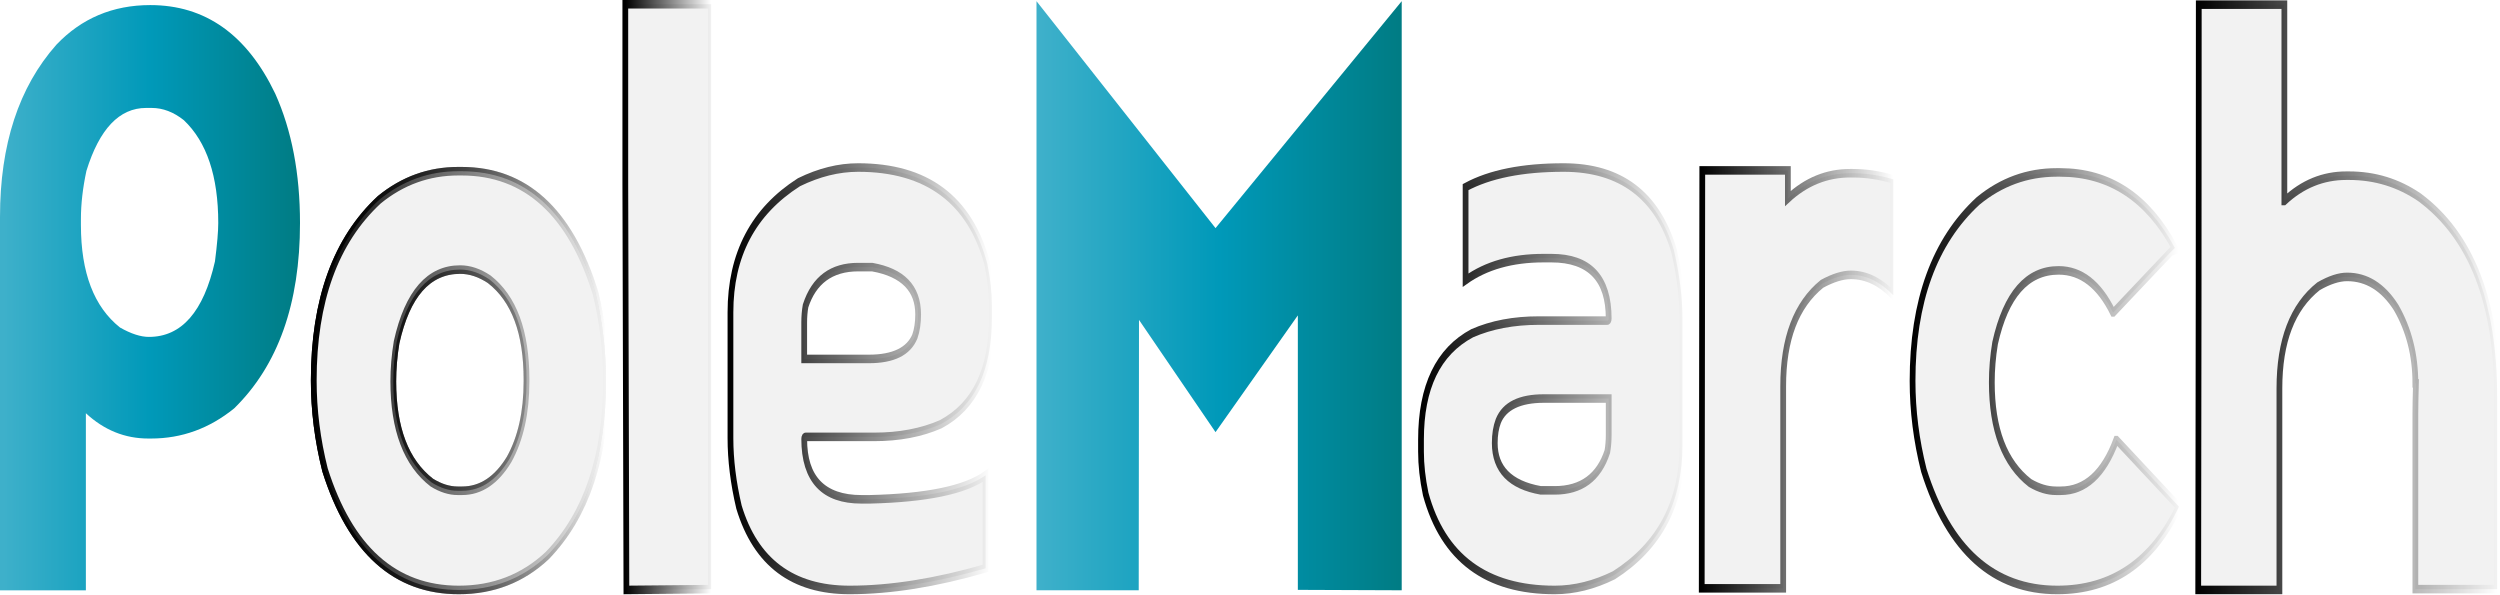
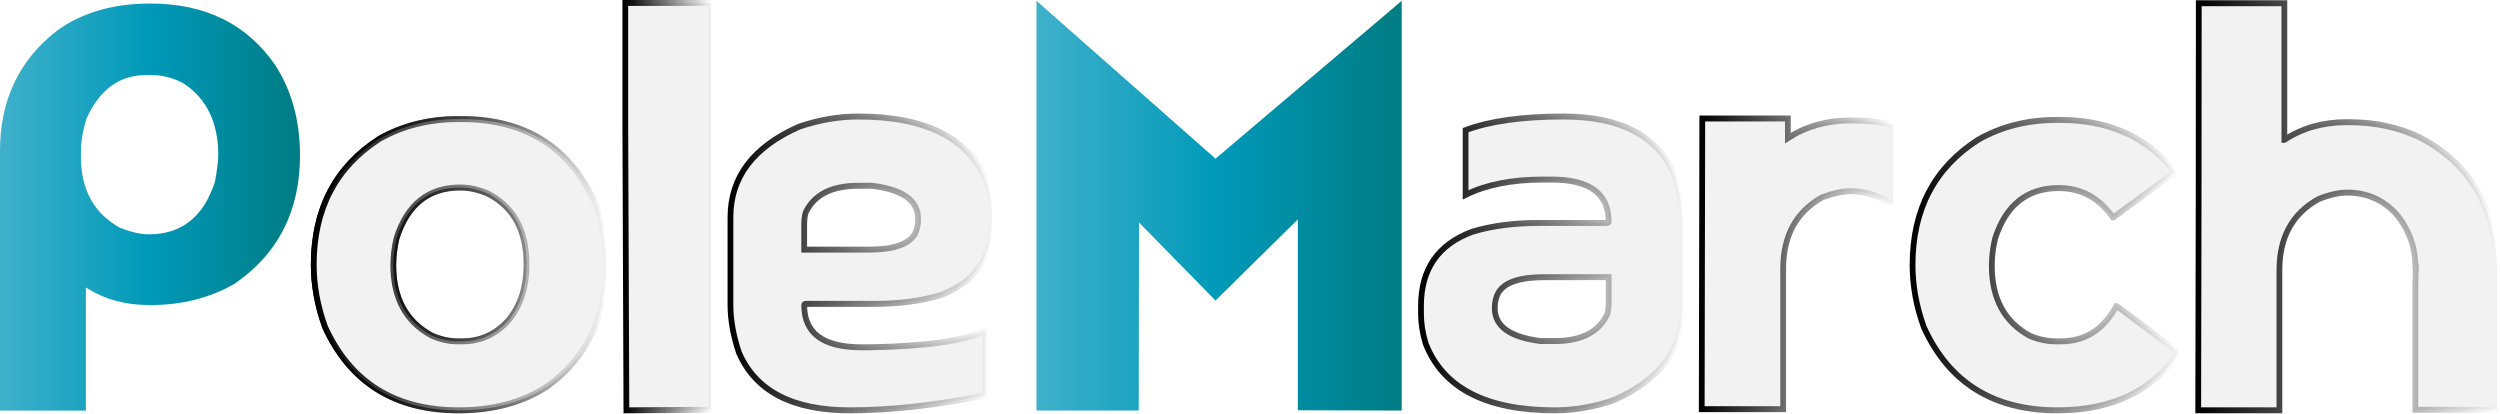
- <svg xmlns="http://www.w3.org/2000/svg" xmlns:ns1="http://www.openswatchbook.org/uri/2009/osb" xmlns:xlink="http://www.w3.org/1999/xlink" version="1.1" id="Layer_1" x="0px" y="0px" width="2163.084" height="514.159" viewBox="0 0 2163.084 514.159" enable-background="new 0 0 1503.927 1531" xml:space="preserve">
+ <svg xmlns="http://www.w3.org/2000/svg" xmlns:ns1="http://www.openswatchbook.org/uri/2009/osb" xmlns:xlink="http://www.w3.org/1999/xlink" version="1.1" id="Layer_1" x="0px" y="0px" width="2163.632" height="357.704" viewBox="0 0 2163.632 357.704" enable-background="new 0 0 1503.927 1531" xml:space="preserve">
  <defs id="defs4986">
    <linearGradient id="linearGradient13395">
      <stop style="stop-color:#000000;stop-opacity:1;" offset="0" id="stop13397" />
      <stop style="stop-color:#000000;stop-opacity:0;" offset="1" id="stop13399" />
    </linearGradient>
    <linearGradient id="linearGradient12266" ns1:paint="solid">
      <stop style="stop-color:#000000;stop-opacity:1;" offset="0" id="stop12268" />
    </linearGradient>
    <linearGradient id="linearGradient12242" ns1:paint="solid">
      <stop style="stop-color:#ffffff;stop-opacity:1;" offset="0" id="stop12244" />
    </linearGradient>
    <linearGradient id="linearGradient12182" ns1:paint="solid">
      <stop style="stop-color:#000000;stop-opacity:1;" offset="0" id="stop12184" />
    </linearGradient>
    <linearGradient id="linearGradient12178" ns1:paint="solid">
      <stop style="stop-color:#ffffff;stop-opacity:1;" offset="0" id="stop12180" />
    </linearGradient>
    <linearGradient id="linearGradient10662" ns1:paint="solid">
      <stop style="stop-color:#000000;stop-opacity:1;" offset="0" id="stop10664" />
    </linearGradient>
    <linearGradient id="linearGradient5548" ns1:paint="solid">
      <stop style="stop-color:#ffffff;stop-opacity:1;" offset="0" id="stop5550" />
    </linearGradient>
    <linearGradient xlink:href="#linearGradient13395" id="linearGradient13401" x1="941.198" y1="265.666" x2="996.404" y2="265.666" gradientUnits="userSpaceOnUse" />
    <linearGradient xlink:href="#linearGradient13395" id="linearGradient13403" x1="1297.132" y1="255.06" x2="1353.587" y2="255.06" gradientUnits="userSpaceOnUse" />
    <linearGradient xlink:href="#linearGradient13395" id="linearGradient13405" x1="1243.176" y1="265.743" x2="1293.497" y2="265.743" gradientUnits="userSpaceOnUse" />
    <linearGradient xlink:href="#linearGradient13395" id="linearGradient13407" x1="1203.356" y1="265.509" x2="1239.538" y2="265.509" gradientUnits="userSpaceOnUse" />
    <linearGradient xlink:href="#linearGradient13395" id="linearGradient13409" x1="1150.332" y1="265.431" x2="1199.717" y2="265.431" gradientUnits="userSpaceOnUse" />
    <linearGradient xlink:href="#linearGradient13395" id="linearGradient13411" x1="1019.903" y1="265.431" x2="1069.286" y2="265.431" gradientUnits="userSpaceOnUse" />
    <linearGradient xlink:href="#linearGradient13395" id="linearGradient13413" x1="1000.045" y1="255.035" x2="1016.264" y2="255.035" gradientUnits="userSpaceOnUse" />
    <linearGradient xlink:href="#linearGradient13395" id="linearGradient13415" x1="941.198" y1="265.666" x2="996.404" y2="265.666" gradientUnits="userSpaceOnUse" />
  </defs>
-   <g id="g4899" transform="matrix(4.580922,0,0,6.793094,-4040.084,-1475.406)" clip-path="none">
+   <g id="g4899" transform="matrix(4.582083,0,0,4.726008,-4041.109,-1026.451)" clip-path="none">
    <g id="g4901">
      <linearGradient id="SVGID_7_" gradientUnits="userSpaceOnUse" x1="881.938" y1="255.113" x2="938.6" y2="255.113">
        <stop offset="0.011" style="stop-color:#3EB0CA" id="stop4904" />
        <stop offset="0.5" style="stop-color:#0099B9" id="stop4906" />
        <stop offset="0.994" style="stop-color:#007C84" id="stop4908" />
      </linearGradient>
      <path d="m 898.156,292.385 -16.219,0 0,-47.565 c 0,-9.219 3.553,-16.531 10.656,-21.938 4.748,-3.36 10.658,-5.042 17.727,-5.042 10.396,0 18.264,3.761 23.602,11.28 3.119,4.679 4.678,10.172 4.678,16.479 0,10.259 -4.141,18.126 -12.424,23.601 -4.678,2.565 -9.912,3.847 -15.699,3.847 l -0.52,0 c -4.436,0 -8.369,-1.073 -11.801,-3.223 l 0,22.561 z M 923.16,245.6 c 0,-5.96 -2.166,-10.326 -6.498,-13.1 -1.941,-1.04 -3.969,-1.56 -6.082,-1.56 l -1.039,0 c -5.061,0 -8.82,2.669 -11.279,8.006 -0.695,2.184 -1.041,4.229 -1.041,6.134 l 0,0.78 c 0,6.064 2.461,10.414 7.383,13.048 2.078,0.797 3.898,1.195 5.457,1.195 6.168,0 10.328,-3.205 12.477,-9.617 0.415,-2.183 0.622,-3.811 0.622,-4.886 z" id="path4910" style="fill:url(#SVGID_7_);stroke:none" />
      <radialGradient id="SVGID_8_" cx="968.802" cy="265.666" r="27.139" gradientUnits="userSpaceOnUse">
        <stop offset="0" stroke="red" stroke-width="2" style="stop-color:#867278" id="stop4913" />
        <stop offset="0.5" stroke="red" stroke-width="4" style="stop-color:#5C4A56" id="stop4915" />
        <stop offset="1" stroke="red" stroke-width="6" style="stop-color:#433545" id="stop4917" />
      </radialGradient>
      <path d="m 968.49,238.998 0.623,0 c 12.096,0 20.533,5.182 25.316,15.543 1.316,3.639 1.975,7.348 1.975,11.125 0,9.703 -3.707,17.137 -11.123,22.301 -4.609,2.911 -10.172,4.366 -16.688,4.366 -12.061,0 -20.48,-5.095 -25.264,-15.283 -1.422,-3.812 -2.131,-7.606 -2.131,-11.384 0,-10.189 4.123,-17.865 12.371,-23.029 4.402,-2.426 9.376,-3.639 14.921,-3.639 z m -12.267,26.772 c 0,6.065 2.424,10.362 7.277,12.892 1.664,0.694 3.291,1.04 4.887,1.04 l 0.832,0 c 3.533,0 6.496,-1.334 8.889,-4.003 2.184,-2.668 3.275,-5.978 3.275,-9.929 l 0,-0.208 c 0,-6.064 -2.34,-10.327 -7.02,-12.788 -1.836,-0.831 -3.674,-1.247 -5.51,-1.247 -5.961,0 -9.963,3.085 -12.008,9.253 -0.415,1.698 -0.622,3.361 -0.622,4.99 z" id="path4919" style="opacity:1;fill:#f2f2f2;stroke:url(#linearGradient13415);stroke-width:1.088;stroke-miterlimit:4;stroke-dasharray:none;stroke-dashoffset:0" />
      <radialGradient id="SVGID_9_" cx="1008.154" cy="255.035" r="26.99" gradientUnits="userSpaceOnUse">
        <stop offset="0" style="stop-color:#867278" id="stop4922" />
        <stop offset="0.5" style="stop-color:#5C4A56" id="stop4924" />
        <stop offset="1" style="stop-color:#433545" id="stop4926" />
      </radialGradient>
      <path d="m 1000.045,217.736 16.219,0 0,74.493 -16.012,0.104 -0.207,-51.88 0,-22.717 z" id="path4928" style="opacity:1;fill:#f2f2f2;stroke:url(#linearGradient13413);stroke-width:1.088;stroke-miterlimit:4;stroke-dasharray:none;stroke-dashoffset:0" />
      <radialGradient id="SVGID_10_" cx="1044.594" cy="265.432" r="25.82" gradientUnits="userSpaceOnUse">
        <stop offset="0" style="stop-color:#867278" id="stop4931" />
        <stop offset="0.5" style="stop-color:#5C4A56" id="stop4933" />
        <stop offset="1" style="stop-color:#433545" id="stop4935" />
      </radialGradient>
      <path d="m 1042.41,292.333 c -10.777,0 -17.744,-3.517 -20.896,-10.553 -1.074,-3.084 -1.611,-6.012 -1.611,-8.785 l 0,-16.011 c 0,-7.347 4.314,-12.874 12.943,-16.583 3.777,-1.247 7.502,-1.871 11.176,-1.871 12.961,0 21.088,4.072 24.381,12.216 0.59,1.906 0.883,3.709 0.883,5.406 l 0,1.508 c 0,6.724 -3.223,11.246 -9.668,13.567 -3.639,1.075 -7.832,1.611 -12.58,1.611 l -12.943,0 c -0.174,0 -0.26,0.087 -0.26,0.261 0,5.129 3.604,7.693 10.813,7.693 l 1.508,0 c 10.777,-0.173 18.09,-1.196 21.936,-3.067 l 0,11.853 c -9.393,1.837 -17.953,2.755 -25.682,2.755 z m 12.945,-35.089 c 0,-3.327 -2.895,-5.336 -8.682,-6.03 l -2.652,0 c -5.025,0 -8.334,1.646 -9.928,4.938 -0.174,0.659 -0.26,1.37 -0.26,2.132 l 0,4.626 12.215,0 c 4.609,0 7.504,-0.952 8.682,-2.858 0.416,-0.797 0.625,-1.733 0.625,-2.808 z" id="path4937" style="opacity:1;fill:#f2f2f2;stroke:url(#linearGradient13411);stroke-width:1.088;stroke-miterlimit:4;stroke-dasharray:none;stroke-dashoffset:0" />
      <linearGradient id="SVGID_11_" gradientUnits="userSpaceOnUse" x1="1077.709" y1="254.858" x2="1146.689" y2="254.858">
        <stop offset="0.011" style="stop-color:#3EB0CA" id="stop4940" />
        <stop offset="0.5" style="stop-color:#0099B9" id="stop4942" />
        <stop offset="0.994" style="stop-color:#007C84" id="stop4944" />
      </linearGradient>
      <path d="m 1146.689,217.342 0,75.033 -19.619,-0.053 0,-34.959 -15.549,14.87 -14.453,-14.297 -0.053,34.438 -19.307,0 0,-75.033 33.813,28.907 35.168,-28.906 z" id="path4946" style="fill:url(#SVGID_11_);stroke:none" />
      <radialGradient id="SVGID_12_" cx="1175.024" cy="265.432" r="25.82" gradientUnits="userSpaceOnUse">
        <stop offset="0" style="stop-color:#867278" id="stop4949" />
        <stop offset="0.5" style="stop-color:#5C4A56" id="stop4951" />
        <stop offset="1" style="stop-color:#433545" id="stop4953" />
      </radialGradient>
      <path d="m 1177.26,238.53 c 10.742,0 17.691,3.518 20.846,10.553 1.074,3.085 1.611,6.013 1.611,8.785 l 0,16.011 c 0,7.348 -4.314,12.875 -12.943,16.583 -3.744,1.247 -7.469,1.871 -11.178,1.871 -12.961,0 -21.088,-4.071 -24.379,-12.216 -0.59,-1.906 -0.885,-3.708 -0.885,-5.406 l 0,-1.508 c 0,-6.723 3.223,-11.245 9.67,-13.567 3.639,-1.074 7.832,-1.611 12.58,-1.611 l 12.943,0 c 0.174,0 0.26,-0.087 0.26,-0.261 0,-5.128 -3.605,-7.693 -10.813,-7.693 l -1.508,0 c -5.926,0 -10.83,0.936 -14.711,2.808 l 0,-11.853 c 4.575,-1.665 10.743,-2.496 18.507,-2.496 z m -12.996,35.089 c 0,3.327 2.895,5.337 8.682,6.03 l 2.65,0 c 5.025,0 8.336,-1.646 9.93,-4.938 0.174,-0.658 0.26,-1.369 0.26,-2.132 l 0,-4.626 -12.217,0 c -4.609,0 -7.484,0.953 -8.629,2.858 -0.452,0.798 -0.676,1.734 -0.676,2.808 z" id="path4955" style="opacity:1;fill:#f2f2f2;stroke:url(#linearGradient13409);stroke-width:1.088;stroke-miterlimit:4;stroke-dasharray:none;stroke-dashoffset:0" />
      <radialGradient id="SVGID_13_" cx="1221.446" cy="265.509" r="22.756" gradientUnits="userSpaceOnUse">
        <stop offset="0" style="stop-color:#867278" id="stop4958" />
        <stop offset="0.5" style="stop-color:#5C4A56" id="stop4960" />
        <stop offset="1" style="stop-color:#433545" id="stop4962" />
      </radialGradient>
      <path d="m 1219.627,242.481 c 3.432,-2.149 7.346,-3.224 11.748,-3.224 l 0.52,0 c 2.529,0 5.076,0.26 7.643,0.779 l 0,14.764 c -2.461,-1.732 -5.131,-2.599 -8.006,-2.599 -1.561,0 -3.379,0.382 -5.459,1.144 -4.887,2.669 -7.33,7.018 -7.33,13.048 l 0,25.731 -15.387,0 c 0.07,-27.412 0.105,-45.121 0.105,-53.127 l 0,-0.104 16.166,0 0,3.588 z" id="path4964" style="opacity:1;fill:#f2f2f2;stroke:url(#linearGradient13407);stroke-width:1.088;stroke-miterlimit:4;stroke-dasharray:none;stroke-dashoffset:0" />
      <radialGradient id="SVGID_14_" cx="1268.336" cy="265.744" r="25.885" gradientUnits="userSpaceOnUse">
        <stop offset="0" style="stop-color:#867278" id="stop4967" />
        <stop offset="0.5" style="stop-color:#5C4A56" id="stop4969" />
        <stop offset="1" style="stop-color:#433545" id="stop4971" />
      </radialGradient>
      <path d="m 1270.414,239.154 0.625,0 c 9.355,0 16.582,3.206 21.676,9.617 -0.068,0 -3.934,2.737 -11.592,8.213 l -0.104,0 c -2.6,-3.569 -6.014,-5.354 -10.24,-5.354 -5.961,0 -9.965,3.085 -12.01,9.253 -0.416,1.698 -0.623,3.362 -0.623,4.99 0,6.03 2.408,10.311 7.227,12.841 1.662,0.658 3.291,0.987 4.885,0.987 l 0.885,0 c 4.643,0 8.143,-2.148 10.5,-6.446 l 0.104,0 11.75,8.474 c -4.992,7.069 -12.65,10.604 -22.977,10.604 -12.061,0 -20.465,-5.076 -25.213,-15.231 -1.422,-3.812 -2.131,-7.606 -2.131,-11.384 0,-10.154 4.123,-17.796 12.371,-22.925 4.367,-2.426 9.322,-3.639 14.867,-3.639 z" id="path4973" style="opacity:1;fill:#f2f2f2;stroke:url(#linearGradient13405);stroke-width:1.088;stroke-miterlimit:4;stroke-dasharray:none;stroke-dashoffset:0" />
      <radialGradient id="SVGID_15_" cx="1325.36" cy="255.061" r="33.061" gradientUnits="userSpaceOnUse">
        <stop offset="0" style="stop-color:#867278" id="stop4976" />
        <stop offset="0.5" style="stop-color:#5C4A56" id="stop4978" />
        <stop offset="1" style="stop-color:#433545" id="stop4980" />
      </radialGradient>
      <path d="m 1313.404,242.793 c 3.396,-2.148 7.295,-3.224 11.695,-3.224 l 0.521,0 c 4.885,0 9.32,0.919 13.307,2.756 9.773,4.887 14.66,13.343 14.66,25.368 l 0,24.536 -15.439,0 0,-22.354 c 0,-0.831 0.033,-2.113 0.104,-3.847 l -0.104,0 c 0,-3.604 -1.213,-6.827 -3.639,-9.669 -2.461,-2.599 -5.545,-3.898 -9.254,-3.898 -1.559,0 -3.361,0.398 -5.406,1.195 -4.92,2.635 -7.381,6.966 -7.381,12.996 l 0,25.68 -15.336,0 c 0.07,-27.343 0.105,-52.156 0.105,-74.44 l 0,-0.104 16.166,0 0,25.005 z" id="path4982" style="opacity:1;fill:#f2f2f2;stroke:url(#linearGradient13403);stroke-width:1.088;stroke-miterlimit:4;stroke-dasharray:none;stroke-dashoffset:0" />
      <path style="opacity:1;fill:#f2f2f2;stroke:url(#linearGradient13401);stroke-width:1.088;stroke-miterlimit:4;stroke-dasharray:none;stroke-dashoffset:0" id="path13027" d="m 968.49,238.998 0.623,0 c 12.096,0 20.533,5.182 25.316,15.543 1.316,3.639 1.975,7.348 1.975,11.125 0,9.703 -3.707,17.137 -11.123,22.301 -4.609,2.911 -10.172,4.366 -16.688,4.366 -12.061,0 -20.48,-5.095 -25.264,-15.283 -1.422,-3.812 -2.131,-7.606 -2.131,-11.384 0,-10.189 4.123,-17.865 12.371,-23.029 4.402,-2.426 9.376,-3.639 14.921,-3.639 z m -12.267,26.772 c 0,6.065 2.424,10.362 7.277,12.892 1.664,0.694 3.291,1.04 4.887,1.04 l 0.832,0 c 3.533,0 6.496,-1.334 8.889,-4.003 2.184,-2.668 3.275,-5.978 3.275,-9.929 l 0,-0.208 c 0,-6.064 -2.34,-10.327 -7.02,-12.788 -1.836,-0.831 -3.674,-1.247 -5.51,-1.247 -5.961,0 -9.963,3.085 -12.008,9.253 -0.415,1.698 -0.622,3.361 -0.622,4.99 z" />
    </g>
  </g>
</svg>
